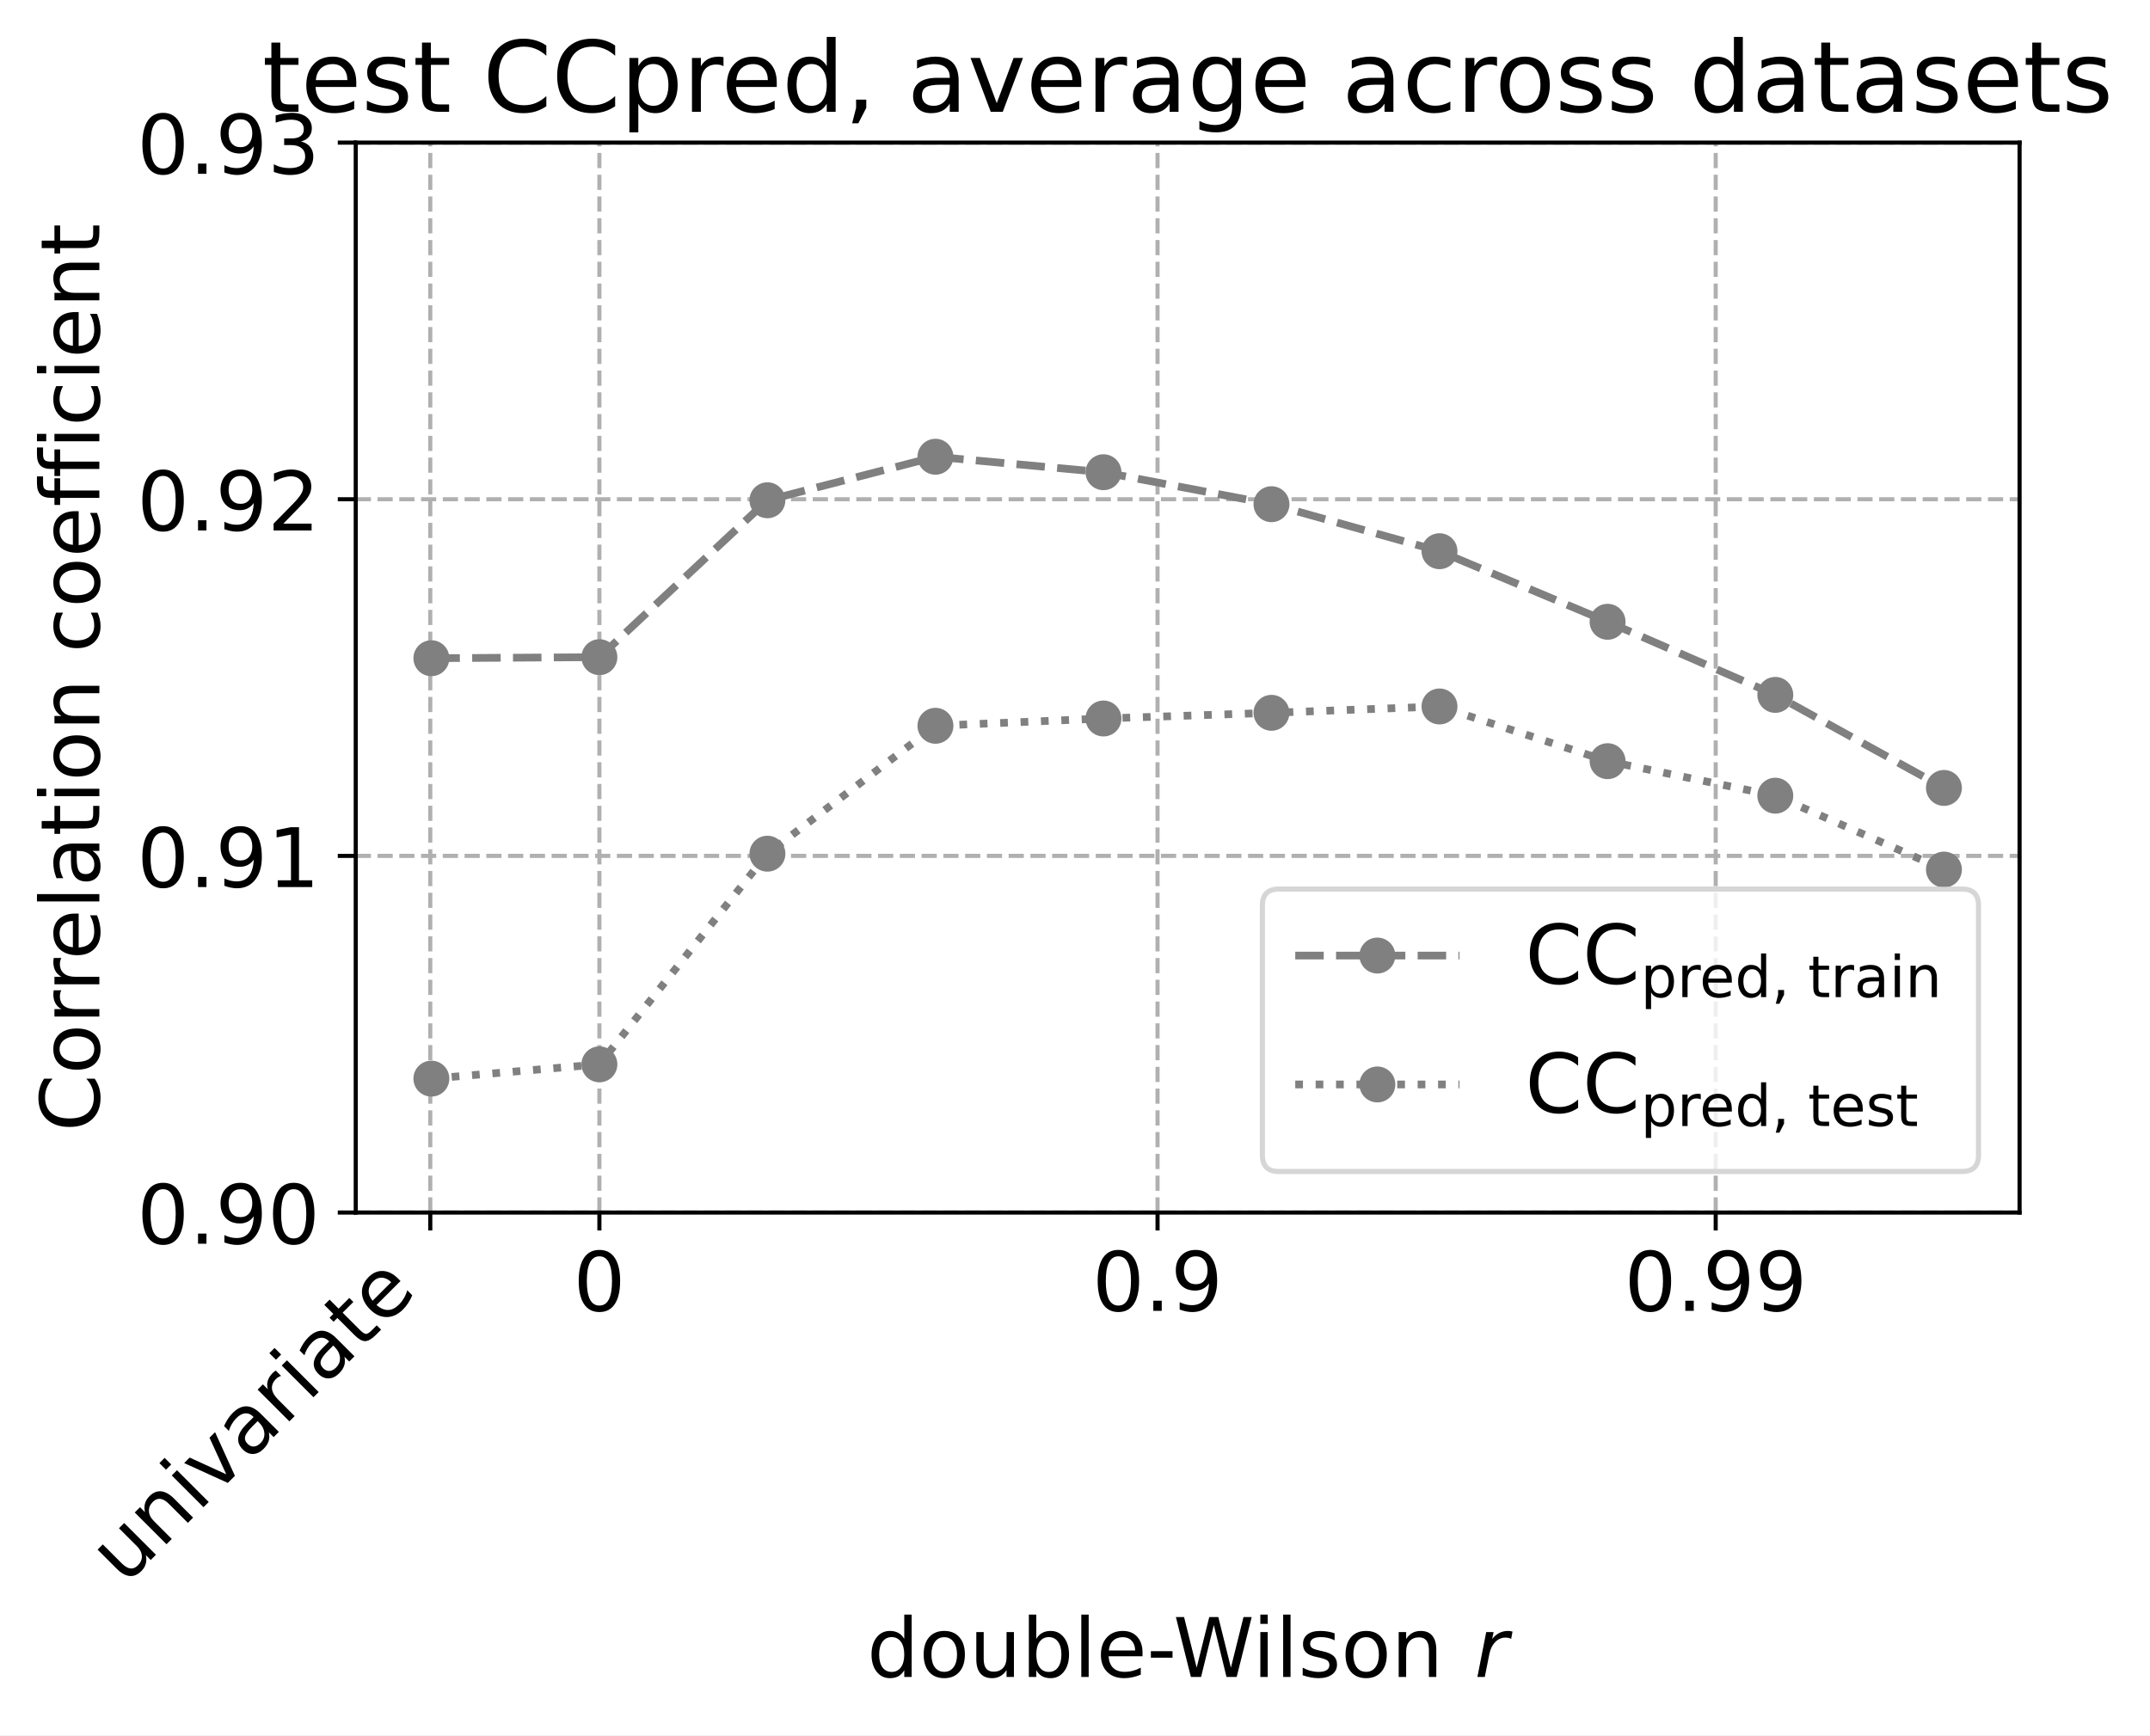
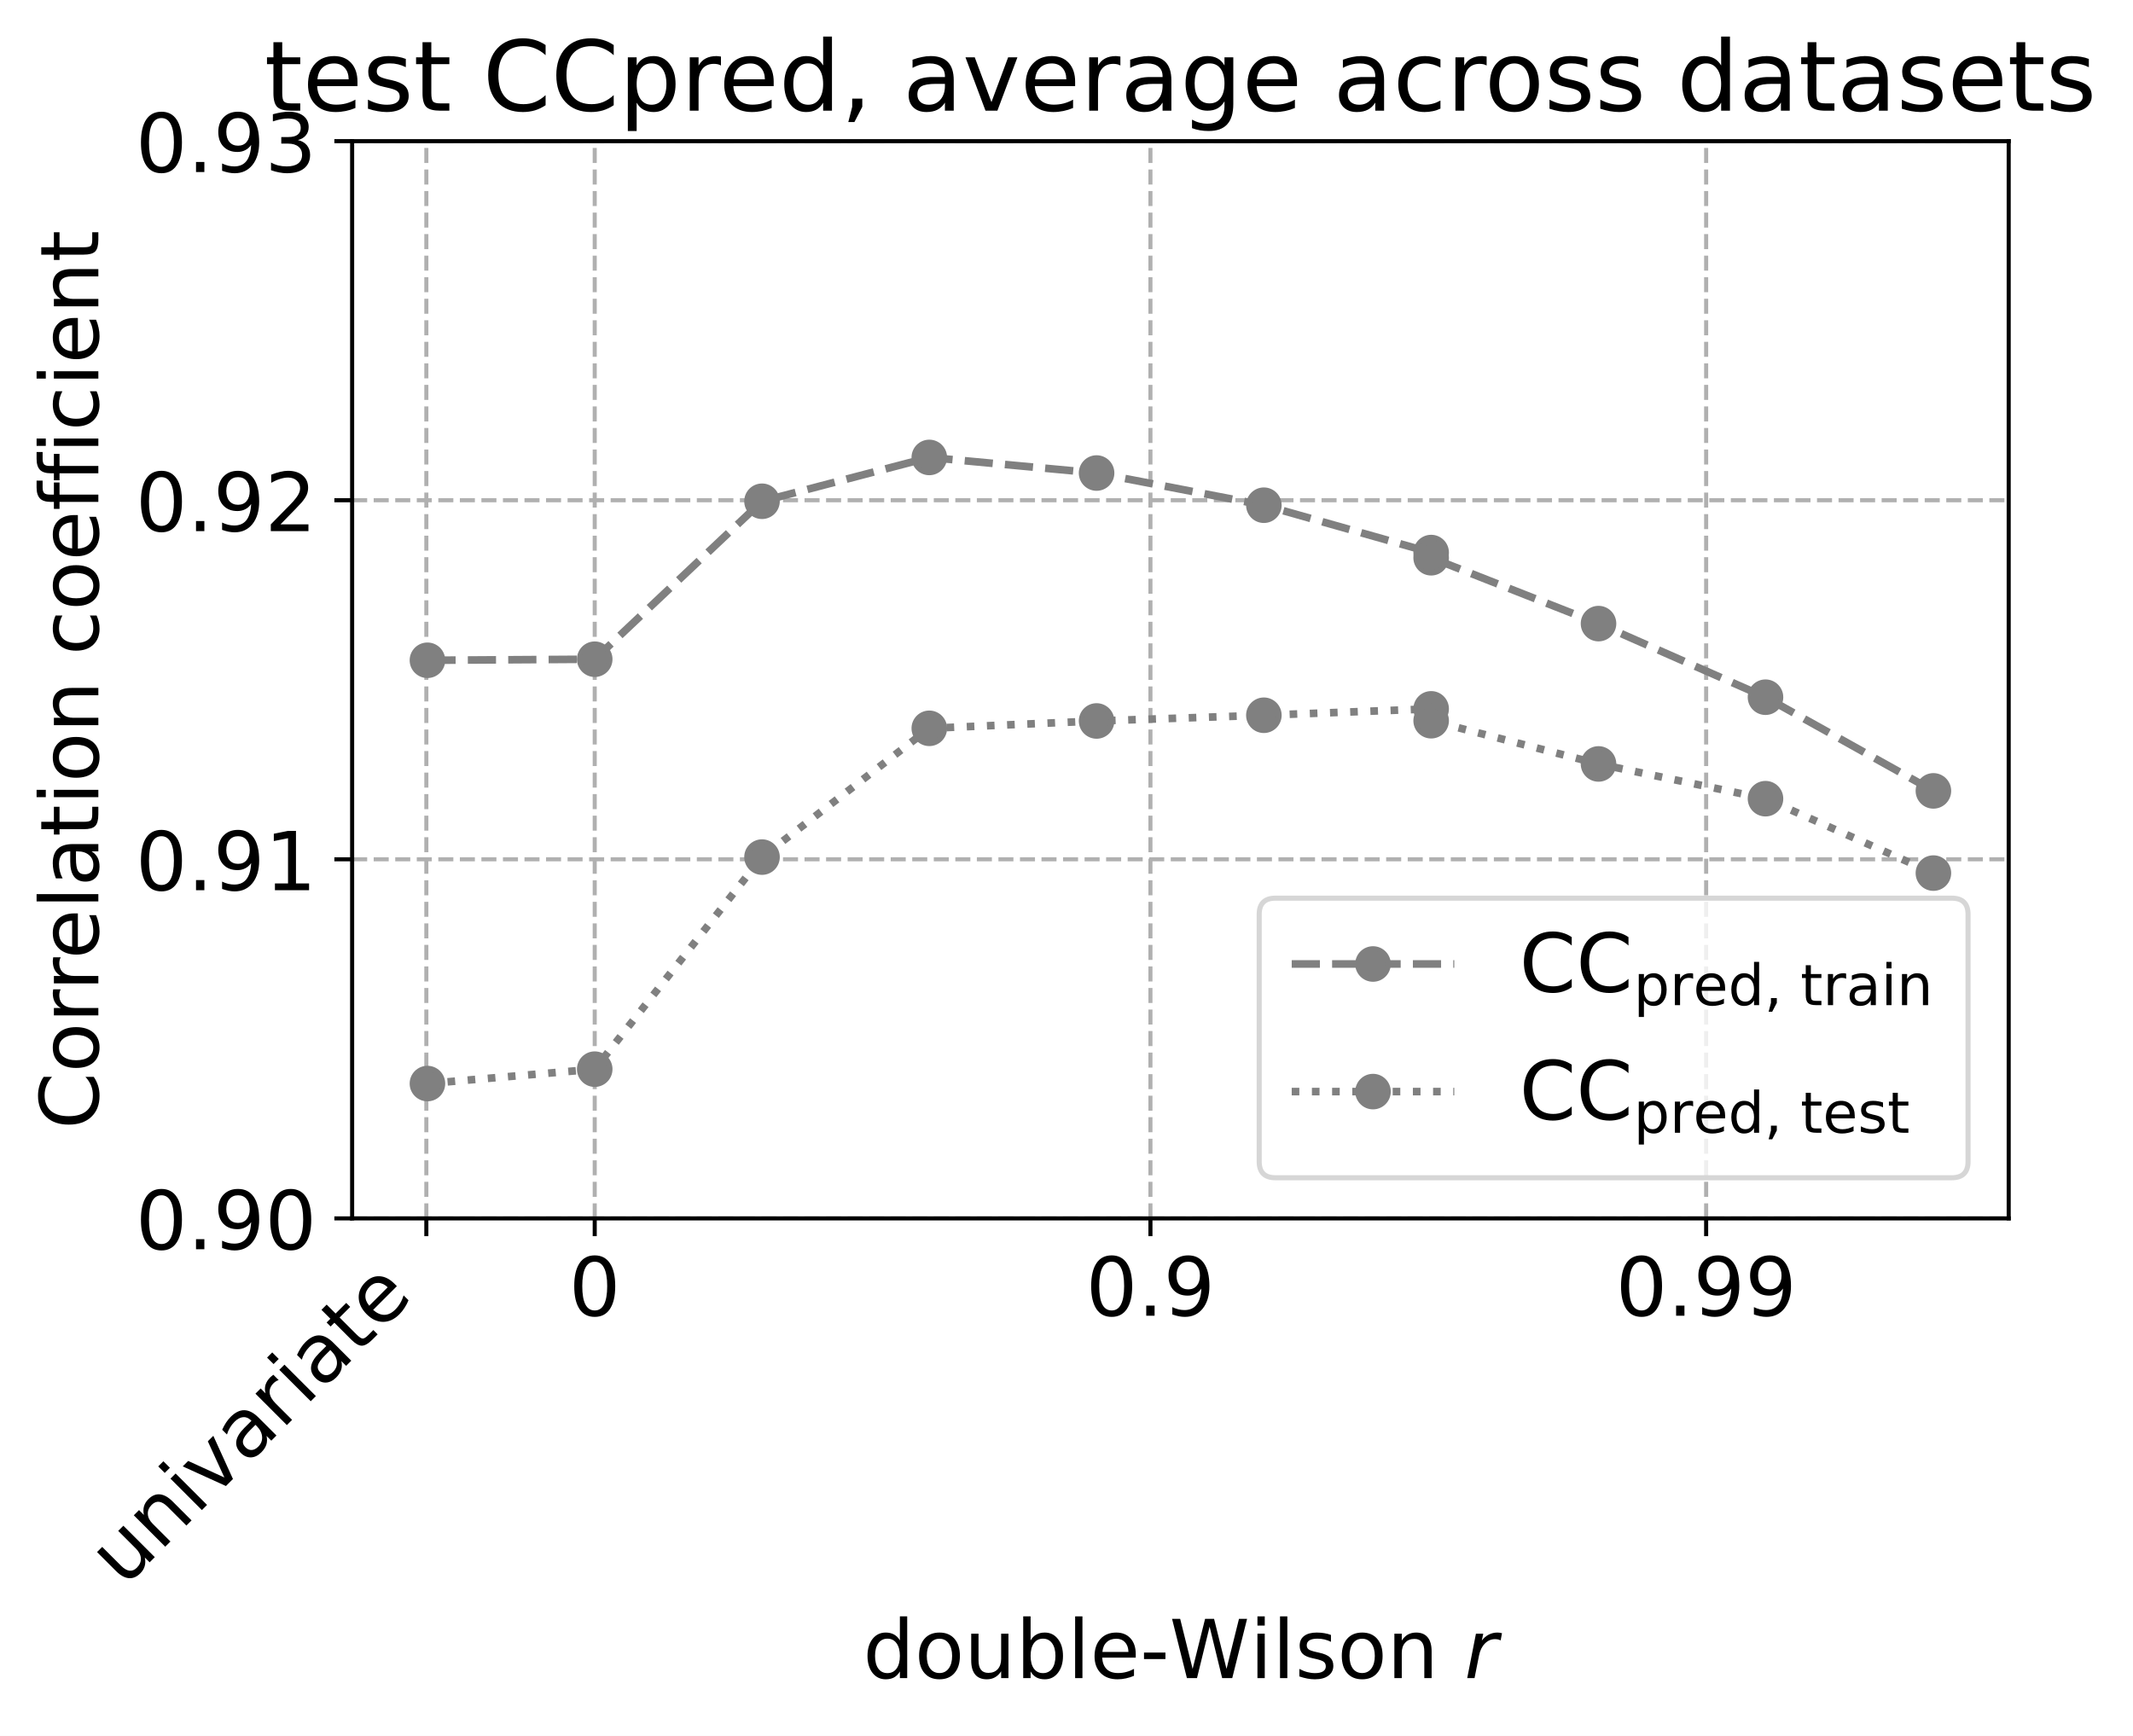
- <svg xmlns="http://www.w3.org/2000/svg" xmlns:xlink="http://www.w3.org/1999/xlink" width="418.881pt" height="338.155pt" viewBox="0 0 418.881 338.155" version="1.1">
+ <svg xmlns="http://www.w3.org/2000/svg" xmlns:xlink="http://www.w3.org/1999/xlink" width="419.826pt" height="341.715pt" viewBox="0 0 419.826 341.715" version="1.1">
  <defs>
    <style type="text/css">*{stroke-linejoin: round; stroke-linecap: butt}</style>
  </defs>
  <g id="figure_1">
    <g id="patch_1">
-       <path d="M 0 338.155  L 418.881 338.155  L 418.881 0  L 0 0  z " style="fill: #ffffff" />
+       <path d="M 0 341.715  L 419.826 341.715  L 419.826 0  L 0 0  z " style="fill: #ffffff" />
    </g>
    <g id="axes_1">
      <g id="patch_2">
-         <path d="M 69.31 236.284  L 393.47 236.284  L 393.47 27.789  L 69.31 27.789  z " style="fill: #ffffff" />
+         <path d="M 69.31 239.844  L 395.36 239.844  L 395.36 27.789  L 69.31 27.789  z " style="fill: #ffffff" />
      </g>
      <g id="matplotlib.axis_1">
        <g id="xtick_1">
          <g id="line2d_1">
-             <path d="M 334.266 236.284  L 334.266 27.789  " clip-path="url(#pbdebf1193e)" style="fill: none; stroke-dasharray: 2.96,1.28; stroke-dashoffset: 0; stroke: #b0b0b0; stroke-width: 0.8" />
+             <path d="M 335.811 239.844  L 335.811 27.789  " clip-path="url(#pd500151abe)" style="fill: none; stroke-dasharray: 2.96,1.28; stroke-dashoffset: 0; stroke: #b0b0b0; stroke-width: 0.8" />
          </g>
          <g id="line2d_2">
            <defs>
-               <path id="m72c08d9c68" d="M 0 0  L 0 3.5  " style="stroke: #000000; stroke-width: 0.8" />
+               <path id="me4841db74c" d="M 0 0  L 0 3.5  " style="stroke: #000000; stroke-width: 0.8" />
            </defs>
            <g>
-               <use xlink:href="#m72c08d9c68" x="334.266" y="236.284" style="stroke: #000000; stroke-width: 0.8" />
+               <use xlink:href="#me4841db74c" x="335.811" y="239.844" style="stroke: #000000; stroke-width: 0.8" />
            </g>
          </g>
          <g id="text_1">
-             <text style="font: 16px 'DejaVu Sans', 'Bitstream Vera Sans', 'Computer Modern Sans Serif', 'Lucida Grande', 'Verdana', 'Geneva', 'Lucid', 'Arial', 'Helvetica', 'Avant Garde', sans-serif; text-anchor: middle" x="334.266" y="255.441" transform="rotate(-0 334.2664 255.4412)">0.99</text>
+             <text style="font-size: 16px; font-family: 'DejaVu Sans', 'Bitstream Vera Sans', 'Computer Modern Sans Serif', 'Lucida Grande', 'Verdana', 'Geneva', 'Lucid', 'Arial', 'Helvetica', 'Avant Garde', sans-serif; text-anchor: middle" x="335.811" y="259.001" transform="rotate(-0 335.8112 259.0012)">0.99</text>
          </g>
        </g>
        <g id="xtick_2">
          <g id="line2d_3">
-             <path d="M 225.523 236.284  L 225.523 27.789  " clip-path="url(#pbdebf1193e)" style="fill: none; stroke-dasharray: 2.96,1.28; stroke-dashoffset: 0; stroke: #b0b0b0; stroke-width: 0.8" />
+             <path d="M 226.434 239.844  L 226.434 27.789  " clip-path="url(#pd500151abe)" style="fill: none; stroke-dasharray: 2.96,1.28; stroke-dashoffset: 0; stroke: #b0b0b0; stroke-width: 0.8" />
          </g>
          <g id="line2d_4">
            <g>
-               <use xlink:href="#m72c08d9c68" x="225.523" y="236.284" style="stroke: #000000; stroke-width: 0.8" />
+               <use xlink:href="#me4841db74c" x="226.434" y="239.844" style="stroke: #000000; stroke-width: 0.8" />
            </g>
          </g>
          <g id="text_2">
-             <text style="font: 16px 'DejaVu Sans', 'Bitstream Vera Sans', 'Computer Modern Sans Serif', 'Lucida Grande', 'Verdana', 'Geneva', 'Lucid', 'Arial', 'Helvetica', 'Avant Garde', sans-serif; text-anchor: middle" x="225.523" y="255.441" transform="rotate(-0 225.523 255.4412)">0.9</text>
+             <text style="font-size: 16px; font-family: 'DejaVu Sans', 'Bitstream Vera Sans', 'Computer Modern Sans Serif', 'Lucida Grande', 'Verdana', 'Geneva', 'Lucid', 'Arial', 'Helvetica', 'Avant Garde', sans-serif; text-anchor: middle" x="226.434" y="259.001" transform="rotate(-0 226.4338 259.0012)">0.9</text>
          </g>
        </g>
        <g id="xtick_3">
          <g id="line2d_5">
-             <path d="M 116.78 236.284  L 116.78 27.789  " clip-path="url(#pbdebf1193e)" style="fill: none; stroke-dasharray: 2.96,1.28; stroke-dashoffset: 0; stroke: #b0b0b0; stroke-width: 0.8" />
+             <path d="M 117.056 239.844  L 117.056 27.789  " clip-path="url(#pd500151abe)" style="fill: none; stroke-dasharray: 2.96,1.28; stroke-dashoffset: 0; stroke: #b0b0b0; stroke-width: 0.8" />
          </g>
          <g id="line2d_6">
            <g>
-               <use xlink:href="#m72c08d9c68" x="116.78" y="236.284" style="stroke: #000000; stroke-width: 0.8" />
+               <use xlink:href="#me4841db74c" x="117.056" y="239.844" style="stroke: #000000; stroke-width: 0.8" />
            </g>
          </g>
          <g id="text_3">
-             <text style="font: 16px 'DejaVu Sans', 'Bitstream Vera Sans', 'Computer Modern Sans Serif', 'Lucida Grande', 'Verdana', 'Geneva', 'Lucid', 'Arial', 'Helvetica', 'Avant Garde', sans-serif; text-anchor: middle" x="116.78" y="255.441" transform="rotate(-0 116.7796 255.4412)">0</text>
+             <text style="font-size: 16px; font-family: 'DejaVu Sans', 'Bitstream Vera Sans', 'Computer Modern Sans Serif', 'Lucida Grande', 'Verdana', 'Geneva', 'Lucid', 'Arial', 'Helvetica', 'Avant Garde', sans-serif; text-anchor: middle" x="117.056" y="259.001" transform="rotate(-0 117.0563 259.0012)">0</text>
          </g>
        </g>
        <g id="xtick_4">
          <g id="line2d_7">
-             <path d="M 83.83 236.284  L 83.83 27.789  " clip-path="url(#pbdebf1193e)" style="fill: none; stroke-dasharray: 2.96,1.28; stroke-dashoffset: 0; stroke: #b0b0b0; stroke-width: 0.8" />
+             <path d="M 83.915 239.844  L 83.915 27.789  " clip-path="url(#pd500151abe)" style="fill: none; stroke-dasharray: 2.96,1.28; stroke-dashoffset: 0; stroke: #b0b0b0; stroke-width: 0.8" />
          </g>
          <g id="line2d_8">
            <g>
-               <use xlink:href="#m72c08d9c68" x="83.83" y="236.284" style="stroke: #000000; stroke-width: 0.8" />
+               <use xlink:href="#me4841db74c" x="83.915" y="239.844" style="stroke: #000000; stroke-width: 0.8" />
            </g>
          </g>
          <g id="text_4">
-             <text style="font: 16px 'DejaVu Sans', 'Bitstream Vera Sans', 'Computer Modern Sans Serif', 'Lucida Grande', 'Verdana', 'Geneva', 'Lucid', 'Arial', 'Helvetica', 'Avant Garde', sans-serif" transform="translate(24.24066 309.1171) rotate(-45)">univariate</text>
+             <text style="font-size: 16px; font-family: 'DejaVu Sans', 'Bitstream Vera Sans', 'Computer Modern Sans Serif', 'Lucida Grande', 'Verdana', 'Geneva', 'Lucid', 'Arial', 'Helvetica', 'Avant Garde', sans-serif" transform="translate(24.32532 312.6771) rotate(-45)">univariate</text>
          </g>
        </g>
        <g id="text_5">
-           <g transform="translate(168.91 327.6275)">
+           <g transform="translate(169.855 331.1875)">
            <text>
-               <tspan style="font: 16px 'DejaVu Sans'" x="0 10.156 19.945 30.086 40.242 44.688 54.531 60.305 76.125 80.57 85.016 93.352 103.141 113.281" y="-0.844">double-Wilson </tspan>
-               <tspan style="font: oblique 16px 'DejaVu Sans'" x="118.367" y="-0.844">r</tspan>
+               <tspan x="0" y="-0.844" style="font-size: 16px; font-family: 'DejaVu Sans'">d</tspan>
+               <tspan x="10.156" y="-0.844" style="font-size: 16px; font-family: 'DejaVu Sans'">o</tspan>
+               <tspan x="19.945" y="-0.844" style="font-size: 16px; font-family: 'DejaVu Sans'">u</tspan>
+               <tspan x="30.086" y="-0.844" style="font-size: 16px; font-family: 'DejaVu Sans'">b</tspan>
+               <tspan x="40.242" y="-0.844" style="font-size: 16px; font-family: 'DejaVu Sans'">l</tspan>
+               <tspan x="44.688" y="-0.844" style="font-size: 16px; font-family: 'DejaVu Sans'">e</tspan>
+               <tspan x="54.531" y="-0.844" style="font-size: 16px; font-family: 'DejaVu Sans'">-</tspan>
+               <tspan x="60.305" y="-0.844" style="font-size: 16px; font-family: 'DejaVu Sans'">W</tspan>
+               <tspan x="76.125" y="-0.844" style="font-size: 16px; font-family: 'DejaVu Sans'">i</tspan>
+               <tspan x="80.57" y="-0.844" style="font-size: 16px; font-family: 'DejaVu Sans'">l</tspan>
+               <tspan x="85.016" y="-0.844" style="font-size: 16px; font-family: 'DejaVu Sans'">s</tspan>
+               <tspan x="93.352" y="-0.844" style="font-size: 16px; font-family: 'DejaVu Sans'">o</tspan>
+               <tspan x="103.141" y="-0.844" style="font-size: 16px; font-family: 'DejaVu Sans'">n</tspan>
+               <tspan x="113.281" y="-0.844" style="font-size: 16px; font-family: 'DejaVu Sans'"> </tspan>
+               <tspan x="118.367" y="-0.844" style="font-style: oblique; font-size: 16px; font-family: 'DejaVu Sans'">r</tspan>
            </text>
          </g>
        </g>
      </g>
      <g id="matplotlib.axis_2">
        <g id="ytick_1">
          <g id="line2d_9">
-             <path d="M 69.31 236.284  L 393.47 236.284  " clip-path="url(#pbdebf1193e)" style="fill: none; stroke-dasharray: 2.96,1.28; stroke-dashoffset: 0; stroke: #b0b0b0; stroke-width: 0.8" />
+             <path d="M 69.31 239.844  L 395.36 239.844  " clip-path="url(#pd500151abe)" style="fill: none; stroke-dasharray: 2.96,1.28; stroke-dashoffset: 0; stroke: #b0b0b0; stroke-width: 0.8" />
          </g>
          <g id="line2d_10">
            <defs>
-               <path id="m19c707d500" d="M 0 0  L -3.5 0  " style="stroke: #000000; stroke-width: 0.8" />
+               <path id="m3e259014ac" d="M 0 0  L -3.5 0  " style="stroke: #000000; stroke-width: 0.8" />
            </defs>
            <g>
-               <use xlink:href="#m19c707d500" x="69.31" y="236.284" style="stroke: #000000; stroke-width: 0.8" />
+               <use xlink:href="#m3e259014ac" x="69.31" y="239.844" style="stroke: #000000; stroke-width: 0.8" />
            </g>
          </g>
          <g id="text_6">
-             <text style="font: 16px 'DejaVu Sans', 'Bitstream Vera Sans', 'Computer Modern Sans Serif', 'Lucida Grande', 'Verdana', 'Geneva', 'Lucid', 'Arial', 'Helvetica', 'Avant Garde', sans-serif; text-anchor: end" x="62.31" y="242.362" transform="rotate(-0 62.31 242.3624)">0.90</text>
+             <text style="font-size: 16px; font-family: 'DejaVu Sans', 'Bitstream Vera Sans', 'Computer Modern Sans Serif', 'Lucida Grande', 'Verdana', 'Geneva', 'Lucid', 'Arial', 'Helvetica', 'Avant Garde', sans-serif; text-anchor: end" x="62.31" y="245.922" transform="rotate(-0 62.31 245.9225)">0.90</text>
          </g>
        </g>
        <g id="ytick_2">
          <g id="line2d_11">
-             <path d="M 69.31 166.785  L 393.47 166.785  " clip-path="url(#pbdebf1193e)" style="fill: none; stroke-dasharray: 2.96,1.28; stroke-dashoffset: 0; stroke: #b0b0b0; stroke-width: 0.8" />
+             <path d="M 69.31 169.159  L 395.36 169.159  " clip-path="url(#pd500151abe)" style="fill: none; stroke-dasharray: 2.96,1.28; stroke-dashoffset: 0; stroke: #b0b0b0; stroke-width: 0.8" />
          </g>
          <g id="line2d_12">
            <g>
-               <use xlink:href="#m19c707d500" x="69.31" y="166.785" style="stroke: #000000; stroke-width: 0.8" />
+               <use xlink:href="#m3e259014ac" x="69.31" y="169.159" style="stroke: #000000; stroke-width: 0.8" />
            </g>
          </g>
          <g id="text_7">
-             <text style="font: 16px 'DejaVu Sans', 'Bitstream Vera Sans', 'Computer Modern Sans Serif', 'Lucida Grande', 'Verdana', 'Geneva', 'Lucid', 'Arial', 'Helvetica', 'Avant Garde', sans-serif; text-anchor: end" x="62.31" y="172.864" transform="rotate(-0 62.31 172.8642)">0.91</text>
+             <text style="font-size: 16px; font-family: 'DejaVu Sans', 'Bitstream Vera Sans', 'Computer Modern Sans Serif', 'Lucida Grande', 'Verdana', 'Geneva', 'Lucid', 'Arial', 'Helvetica', 'Avant Garde', sans-serif; text-anchor: end" x="62.31" y="175.238" transform="rotate(-0 62.31 175.2376)">0.91</text>
          </g>
        </g>
        <g id="ytick_3">
          <g id="line2d_13">
-             <path d="M 69.31 97.287  L 393.47 97.287  " clip-path="url(#pbdebf1193e)" style="fill: none; stroke-dasharray: 2.96,1.28; stroke-dashoffset: 0; stroke: #b0b0b0; stroke-width: 0.8" />
+             <path d="M 69.31 98.474  L 395.36 98.474  " clip-path="url(#pd500151abe)" style="fill: none; stroke-dasharray: 2.96,1.28; stroke-dashoffset: 0; stroke: #b0b0b0; stroke-width: 0.8" />
          </g>
          <g id="line2d_14">
            <g>
-               <use xlink:href="#m19c707d500" x="69.31" y="97.287" style="stroke: #000000; stroke-width: 0.8" />
+               <use xlink:href="#m3e259014ac" x="69.31" y="98.474" style="stroke: #000000; stroke-width: 0.8" />
            </g>
          </g>
          <g id="text_8">
-             <text style="font: 16px 'DejaVu Sans', 'Bitstream Vera Sans', 'Computer Modern Sans Serif', 'Lucida Grande', 'Verdana', 'Geneva', 'Lucid', 'Arial', 'Helvetica', 'Avant Garde', sans-serif; text-anchor: end" x="62.31" y="103.366" transform="rotate(-0 62.31 103.366)">0.92</text>
+             <text style="font-size: 16px; font-family: 'DejaVu Sans', 'Bitstream Vera Sans', 'Computer Modern Sans Serif', 'Lucida Grande', 'Verdana', 'Geneva', 'Lucid', 'Arial', 'Helvetica', 'Avant Garde', sans-serif; text-anchor: end" x="62.31" y="104.553" transform="rotate(-0 62.31 104.5527)">0.92</text>
          </g>
        </g>
        <g id="ytick_4">
          <g id="line2d_15">
-             <path d="M 69.31 27.789  L 393.47 27.789  " clip-path="url(#pbdebf1193e)" style="fill: none; stroke-dasharray: 2.96,1.28; stroke-dashoffset: 0; stroke: #b0b0b0; stroke-width: 0.8" />
+             <path d="M 69.31 27.789  L 395.36 27.789  " clip-path="url(#pd500151abe)" style="fill: none; stroke-dasharray: 2.96,1.28; stroke-dashoffset: 0; stroke: #b0b0b0; stroke-width: 0.8" />
          </g>
          <g id="line2d_16">
            <g>
-               <use xlink:href="#m19c707d500" x="69.31" y="27.789" style="stroke: #000000; stroke-width: 0.8" />
+               <use xlink:href="#m3e259014ac" x="69.31" y="27.789" style="stroke: #000000; stroke-width: 0.8" />
            </g>
          </g>
          <g id="text_9">
-             <text style="font: 16px 'DejaVu Sans', 'Bitstream Vera Sans', 'Computer Modern Sans Serif', 'Lucida Grande', 'Verdana', 'Geneva', 'Lucid', 'Arial', 'Helvetica', 'Avant Garde', sans-serif; text-anchor: end" x="62.31" y="33.868" transform="rotate(-0 62.31 33.86775)">0.93</text>
+             <text style="font-size: 16px; font-family: 'DejaVu Sans', 'Bitstream Vera Sans', 'Computer Modern Sans Serif', 'Lucida Grande', 'Verdana', 'Geneva', 'Lucid', 'Arial', 'Helvetica', 'Avant Garde', sans-serif; text-anchor: end" x="62.31" y="33.868" transform="rotate(-0 62.31 33.86775)">0.93</text>
          </g>
        </g>
        <g id="text_10">
-           <text style="font: 16px 'DejaVu Sans', 'Bitstream Vera Sans', 'Computer Modern Sans Serif', 'Lucida Grande', 'Verdana', 'Geneva', 'Lucid', 'Arial', 'Helvetica', 'Avant Garde', sans-serif; text-anchor: middle" x="19.358" y="132.036" transform="rotate(-90 19.3575 132.0363)">Correlation coefficient</text>
+           <text style="font-size: 16px; font-family: 'DejaVu Sans', 'Bitstream Vera Sans', 'Computer Modern Sans Serif', 'Lucida Grande', 'Verdana', 'Geneva', 'Lucid', 'Arial', 'Helvetica', 'Avant Garde', sans-serif; text-anchor: middle" x="19.358" y="133.816" transform="rotate(-90 19.3575 133.8164)">Correlation coefficient</text>
        </g>
      </g>
      <g id="line2d_17">
-         <path d="M 84.045 128.264  L 116.78 128.058  L 149.515 97.486  L 182.25 89.003  L 214.985 92.021  L 247.72 98.251  L 280.455 107.414  L 313.205 121.165  L 345.879 135.41  L 378.735 153.541  " clip-path="url(#pbdebf1193e)" style="fill: none; stroke-dasharray: 5.55,2.4; stroke-dashoffset: 0; stroke: #808080; stroke-width: 1.5" />
+         <path d="M 84.13 129.979  L 117.056 129.77  L 149.982 98.676  L 182.908 90.048  L 215.834 93.118  L 248.76 99.454  L 281.686 108.774  L 281.686 109.795  L 314.627 122.76  L 347.492 137.248  L 380.54 155.689  " clip-path="url(#pd500151abe)" style="fill: none; stroke-dasharray: 5.55,2.4; stroke-dashoffset: 0; stroke: #808080; stroke-width: 1.5" />
        <defs>
-           <path id="mea6dc30d72" d="M 0 3  C 0.796 3 1.559 2.684 2.121 2.121  C 2.684 1.559 3 0.796 3 0  C 3 -0.796 2.684 -1.559 2.121 -2.121  C 1.559 -2.684 0.796 -3 0 -3  C -0.796 -3 -1.559 -2.684 -2.121 -2.121  C -2.684 -1.559 -3 -0.796 -3 0  C -3 0.796 -2.684 1.559 -2.121 2.121  C -1.559 2.684 -0.796 3 0 3  z " style="stroke: #808080" />
+           <path id="mbc16a1f85b" d="M 0 3  C 0.796 3 1.559 2.684 2.121 2.121  C 2.684 1.559 3 0.796 3 0  C 3 -0.796 2.684 -1.559 2.121 -2.121  C 1.559 -2.684 0.796 -3 0 -3  C -0.796 -3 -1.559 -2.684 -2.121 -2.121  C -2.684 -1.559 -3 -0.796 -3 0  C -3 0.796 -2.684 1.559 -2.121 2.121  C -1.559 2.684 -0.796 3 0 3  z " style="stroke: #808080" />
        </defs>
-         <g clip-path="url(#pbdebf1193e)">
-           <use xlink:href="#mea6dc30d72" x="84.045" y="128.264" style="fill: #808080; stroke: #808080" />
-           <use xlink:href="#mea6dc30d72" x="116.78" y="128.058" style="fill: #808080; stroke: #808080" />
-           <use xlink:href="#mea6dc30d72" x="149.515" y="97.486" style="fill: #808080; stroke: #808080" />
-           <use xlink:href="#mea6dc30d72" x="182.25" y="89.003" style="fill: #808080; stroke: #808080" />
-           <use xlink:href="#mea6dc30d72" x="214.985" y="92.021" style="fill: #808080; stroke: #808080" />
-           <use xlink:href="#mea6dc30d72" x="247.72" y="98.251" style="fill: #808080; stroke: #808080" />
-           <use xlink:href="#mea6dc30d72" x="280.455" y="107.414" style="fill: #808080; stroke: #808080" />
-           <use xlink:href="#mea6dc30d72" x="313.205" y="121.165" style="fill: #808080; stroke: #808080" />
-           <use xlink:href="#mea6dc30d72" x="345.879" y="135.41" style="fill: #808080; stroke: #808080" />
-           <use xlink:href="#mea6dc30d72" x="378.735" y="153.541" style="fill: #808080; stroke: #808080" />
+         <g clip-path="url(#pd500151abe)">
+           <use xlink:href="#mbc16a1f85b" x="84.13" y="129.979" style="fill: #808080; stroke: #808080" />
+           <use xlink:href="#mbc16a1f85b" x="117.056" y="129.77" style="fill: #808080; stroke: #808080" />
+           <use xlink:href="#mbc16a1f85b" x="149.982" y="98.676" style="fill: #808080; stroke: #808080" />
+           <use xlink:href="#mbc16a1f85b" x="182.908" y="90.048" style="fill: #808080; stroke: #808080" />
+           <use xlink:href="#mbc16a1f85b" x="215.834" y="93.118" style="fill: #808080; stroke: #808080" />
+           <use xlink:href="#mbc16a1f85b" x="248.76" y="99.454" style="fill: #808080; stroke: #808080" />
+           <use xlink:href="#mbc16a1f85b" x="281.686" y="108.774" style="fill: #808080; stroke: #808080" />
+           <use xlink:href="#mbc16a1f85b" x="281.686" y="109.795" style="fill: #808080; stroke: #808080" />
+           <use xlink:href="#mbc16a1f85b" x="314.627" y="122.76" style="fill: #808080; stroke: #808080" />
+           <use xlink:href="#mbc16a1f85b" x="347.492" y="137.248" style="fill: #808080; stroke: #808080" />
+           <use xlink:href="#mbc16a1f85b" x="380.54" y="155.689" style="fill: #808080; stroke: #808080" />
        </g>
      </g>
      <g id="line2d_18">
-         <path d="M 84.045 210.188  L 116.78 207.403  L 149.515 166.356  L 182.25 141.431  L 214.985 140.01  L 247.72 138.903  L 280.455 137.666  L 313.205 148.326  L 345.879 155.052  L 378.735 169.452  " clip-path="url(#pbdebf1193e)" style="fill: none; stroke-dasharray: 1.5,2.475; stroke-dashoffset: 0; stroke: #808080; stroke-width: 1.5" />
-         <g clip-path="url(#pbdebf1193e)">
-           <use xlink:href="#mea6dc30d72" x="84.045" y="210.188" style="fill: #808080; stroke: #808080" />
-           <use xlink:href="#mea6dc30d72" x="116.78" y="207.403" style="fill: #808080; stroke: #808080" />
-           <use xlink:href="#mea6dc30d72" x="149.515" y="166.356" style="fill: #808080; stroke: #808080" />
-           <use xlink:href="#mea6dc30d72" x="182.25" y="141.431" style="fill: #808080; stroke: #808080" />
-           <use xlink:href="#mea6dc30d72" x="214.985" y="140.01" style="fill: #808080; stroke: #808080" />
-           <use xlink:href="#mea6dc30d72" x="247.72" y="138.903" style="fill: #808080; stroke: #808080" />
-           <use xlink:href="#mea6dc30d72" x="280.455" y="137.666" style="fill: #808080; stroke: #808080" />
-           <use xlink:href="#mea6dc30d72" x="313.205" y="148.326" style="fill: #808080; stroke: #808080" />
-           <use xlink:href="#mea6dc30d72" x="345.879" y="155.052" style="fill: #808080; stroke: #808080" />
-           <use xlink:href="#mea6dc30d72" x="378.735" y="169.452" style="fill: #808080; stroke: #808080" />
+         <path d="M 84.13 213.303  L 117.056 210.47  L 149.982 168.722  L 182.908 143.372  L 215.834 141.926  L 248.76 140.8  L 281.686 139.542  L 281.686 141.876  L 314.627 150.384  L 347.492 157.225  L 380.54 171.871  " clip-path="url(#pd500151abe)" style="fill: none; stroke-dasharray: 1.5,2.475; stroke-dashoffset: 0; stroke: #808080; stroke-width: 1.5" />
+         <g clip-path="url(#pd500151abe)">
+           <use xlink:href="#mbc16a1f85b" x="84.13" y="213.303" style="fill: #808080; stroke: #808080" />
+           <use xlink:href="#mbc16a1f85b" x="117.056" y="210.47" style="fill: #808080; stroke: #808080" />
+           <use xlink:href="#mbc16a1f85b" x="149.982" y="168.722" style="fill: #808080; stroke: #808080" />
+           <use xlink:href="#mbc16a1f85b" x="182.908" y="143.372" style="fill: #808080; stroke: #808080" />
+           <use xlink:href="#mbc16a1f85b" x="215.834" y="141.926" style="fill: #808080; stroke: #808080" />
+           <use xlink:href="#mbc16a1f85b" x="248.76" y="140.8" style="fill: #808080; stroke: #808080" />
+           <use xlink:href="#mbc16a1f85b" x="281.686" y="139.542" style="fill: #808080; stroke: #808080" />
+           <use xlink:href="#mbc16a1f85b" x="281.686" y="141.876" style="fill: #808080; stroke: #808080" />
+           <use xlink:href="#mbc16a1f85b" x="314.627" y="150.384" style="fill: #808080; stroke: #808080" />
+           <use xlink:href="#mbc16a1f85b" x="347.492" y="157.225" style="fill: #808080; stroke: #808080" />
+           <use xlink:href="#mbc16a1f85b" x="380.54" y="171.871" style="fill: #808080; stroke: #808080" />
        </g>
      </g>
      <g id="patch_3">
-         <path d="M 69.31 236.284  L 69.31 27.789  " style="fill: none; stroke: #000000; stroke-width: 0.8; stroke-linejoin: miter; stroke-linecap: square" />
+         <path d="M 69.31 239.844  L 69.31 27.789  " style="fill: none; stroke: #000000; stroke-width: 0.8; stroke-linejoin: miter; stroke-linecap: square" />
      </g>
      <g id="patch_4">
-         <path d="M 393.47 236.284  L 393.47 27.789  " style="fill: none; stroke: #000000; stroke-width: 0.8; stroke-linejoin: miter; stroke-linecap: square" />
+         <path d="M 395.36 239.844  L 395.36 27.789  " style="fill: none; stroke: #000000; stroke-width: 0.8; stroke-linejoin: miter; stroke-linecap: square" />
      </g>
      <g id="patch_5">
-         <path d="M 69.31 236.284  L 393.47 236.284  " style="fill: none; stroke: #000000; stroke-width: 0.8; stroke-linejoin: miter; stroke-linecap: square" />
+         <path d="M 69.31 239.844  L 395.36 239.844  " style="fill: none; stroke: #000000; stroke-width: 0.8; stroke-linejoin: miter; stroke-linecap: square" />
      </g>
      <g id="patch_6">
-         <path d="M 69.31 27.789  L 393.47 27.789  " style="fill: none; stroke: #000000; stroke-width: 0.8; stroke-linejoin: miter; stroke-linecap: square" />
+         <path d="M 69.31 27.789  L 395.36 27.789  " style="fill: none; stroke: #000000; stroke-width: 0.8; stroke-linejoin: miter; stroke-linecap: square" />
      </g>
      <g id="text_11">
-         <text style="font: 19.2px 'DejaVu Sans', 'Bitstream Vera Sans', 'Computer Modern Sans Serif', 'Lucida Grande', 'Verdana', 'Geneva', 'Lucid', 'Arial', 'Helvetica', 'Avant Garde', sans-serif; text-anchor: middle" x="231.39" y="21.789" transform="rotate(-0 231.39 21.789)">test CCpred, average across datasets</text>
+         <text style="font-size: 19.2px; font-family: 'DejaVu Sans', 'Bitstream Vera Sans', 'Computer Modern Sans Serif', 'Lucida Grande', 'Verdana', 'Geneva', 'Lucid', 'Arial', 'Helvetica', 'Avant Garde', sans-serif; text-anchor: middle" x="232.335" y="21.789" transform="rotate(-0 232.335 21.789)">test CCpred, average across datasets</text>
      </g>
      <g id="legend_1">
        <g id="patch_7">
-           <path d="M 249.15 228.284  L 382.27 228.284  Q 385.47 228.284 385.47 225.084  L 385.47 176.449  Q 385.47 173.249 382.27 173.249  L 249.15 173.249  Q 245.95 173.249 245.95 176.449  L 245.95 225.084  Q 245.95 228.284 249.15 228.284  z " style="fill: #ffffff; opacity: 0.8; stroke: #cccccc; stroke-linejoin: miter" />
+           <path d="M 251.04 231.844  L 384.16 231.844  Q 387.36 231.844 387.36 228.644  L 387.36 180.009  Q 387.36 176.809 384.16 176.809  L 251.04 176.809  Q 247.84 176.809 247.84 180.009  L 247.84 228.644  Q 247.84 231.844 251.04 231.844  z " style="fill: #ffffff; opacity: 0.8; stroke: #cccccc; stroke-linejoin: miter" />
        </g>
        <g id="line2d_19">
-           <path d="M 252.35 186.206  L 268.35 186.206  L 284.35 186.206  " style="fill: none; stroke-dasharray: 5.55,2.4; stroke-dashoffset: 0; stroke: #808080; stroke-width: 1.5" />
+           <path d="M 254.24 189.766  L 270.24 189.766  L 286.24 189.766  " style="fill: none; stroke-dasharray: 5.55,2.4; stroke-dashoffset: 0; stroke: #808080; stroke-width: 1.5" />
          <g>
-             <use xlink:href="#mea6dc30d72" x="268.35" y="186.206" style="fill: #808080; stroke: #808080" />
+             <use xlink:href="#mbc16a1f85b" x="270.24" y="189.766" style="fill: #808080; stroke: #808080" />
          </g>
        </g>
        <g id="text_12">
-           <g transform="translate(297.15 191.8062)">
+           <g transform="translate(299.04 195.3662)">
            <text>
-               <tspan style="font: 16px 'DejaVu Sans'" x="0 11.172" y="-0.125">CC</tspan>
-               <tspan style="font: 11.2px 'DejaVu Sans'" x="22.497 29.606 34.211 41.102 48.211 51.771 55.331 59.723 64.327 71.191 74.302" y="2.5">pred, train</tspan>
+               <tspan x="0" y="-0.125" style="font-size: 16px; font-family: 'DejaVu Sans'">C</tspan>
+               <tspan x="11.172" y="-0.125" style="font-size: 16px; font-family: 'DejaVu Sans'">C</tspan>
+               <tspan x="22.497" y="2.5" style="font-size: 11.2px; font-family: 'DejaVu Sans'">p</tspan>
+               <tspan x="29.606" y="2.5" style="font-size: 11.2px; font-family: 'DejaVu Sans'">r</tspan>
+               <tspan x="34.211" y="2.5" style="font-size: 11.2px; font-family: 'DejaVu Sans'">e</tspan>
+               <tspan x="41.102" y="2.5" style="font-size: 11.2px; font-family: 'DejaVu Sans'">d</tspan>
+               <tspan x="48.211" y="2.5" style="font-size: 11.2px; font-family: 'DejaVu Sans'">,</tspan>
+               <tspan x="51.771" y="2.5" style="font-size: 11.2px; font-family: 'DejaVu Sans'"> </tspan>
+               <tspan x="55.331" y="2.5" style="font-size: 11.2px; font-family: 'DejaVu Sans'">t</tspan>
+               <tspan x="59.723" y="2.5" style="font-size: 11.2px; font-family: 'DejaVu Sans'">r</tspan>
+               <tspan x="64.327" y="2.5" style="font-size: 11.2px; font-family: 'DejaVu Sans'">a</tspan>
+               <tspan x="71.191" y="2.5" style="font-size: 11.2px; font-family: 'DejaVu Sans'">i</tspan>
+               <tspan x="74.302" y="2.5" style="font-size: 11.2px; font-family: 'DejaVu Sans'">n</tspan>
            </text>
          </g>
        </g>
        <g id="line2d_20">
-           <path d="M 252.35 211.324  L 268.35 211.324  L 284.35 211.324  " style="fill: none; stroke-dasharray: 1.5,2.475; stroke-dashoffset: 0; stroke: #808080; stroke-width: 1.5" />
+           <path d="M 254.24 214.884  L 270.24 214.884  L 286.24 214.884  " style="fill: none; stroke-dasharray: 1.5,2.475; stroke-dashoffset: 0; stroke: #808080; stroke-width: 1.5" />
          <g>
-             <use xlink:href="#mea6dc30d72" x="268.35" y="211.324" style="fill: #808080; stroke: #808080" />
+             <use xlink:href="#mbc16a1f85b" x="270.24" y="214.884" style="fill: #808080; stroke: #808080" />
          </g>
        </g>
        <g id="text_13">
-           <g transform="translate(297.15 216.9237)">
+           <g transform="translate(299.04 220.4837)">
            <text>
-               <tspan style="font: 16px 'DejaVu Sans'" x="0 11.172" y="-0.125">CC</tspan>
-               <tspan style="font: 11.2px 'DejaVu Sans'" x="22.497 29.606 34.211 41.102 48.211 51.771 55.331 59.723 66.613 72.448" y="2.5">pred, test</tspan>
+               <tspan x="0" y="-0.125" style="font-size: 16px; font-family: 'DejaVu Sans'">C</tspan>
+               <tspan x="11.172" y="-0.125" style="font-size: 16px; font-family: 'DejaVu Sans'">C</tspan>
+               <tspan x="22.497" y="2.5" style="font-size: 11.2px; font-family: 'DejaVu Sans'">p</tspan>
+               <tspan x="29.606" y="2.5" style="font-size: 11.2px; font-family: 'DejaVu Sans'">r</tspan>
+               <tspan x="34.211" y="2.5" style="font-size: 11.2px; font-family: 'DejaVu Sans'">e</tspan>
+               <tspan x="41.102" y="2.5" style="font-size: 11.2px; font-family: 'DejaVu Sans'">d</tspan>
+               <tspan x="48.211" y="2.5" style="font-size: 11.2px; font-family: 'DejaVu Sans'">,</tspan>
+               <tspan x="51.771" y="2.5" style="font-size: 11.2px; font-family: 'DejaVu Sans'"> </tspan>
+               <tspan x="55.331" y="2.5" style="font-size: 11.2px; font-family: 'DejaVu Sans'">t</tspan>
+               <tspan x="59.723" y="2.5" style="font-size: 11.2px; font-family: 'DejaVu Sans'">e</tspan>
+               <tspan x="66.613" y="2.5" style="font-size: 11.2px; font-family: 'DejaVu Sans'">s</tspan>
+               <tspan x="72.448" y="2.5" style="font-size: 11.2px; font-family: 'DejaVu Sans'">t</tspan>
            </text>
          </g>
        </g>
      </g>
    </g>
  </g>
  <defs>
-     <clipPath id="pbdebf1193e">
-       <rect x="69.31" y="27.789" width="324.16" height="208.495" />
+     <clipPath id="pd500151abe">
+       <rect x="69.31" y="27.789" width="326.05" height="212.055" />
    </clipPath>
  </defs>
</svg>
